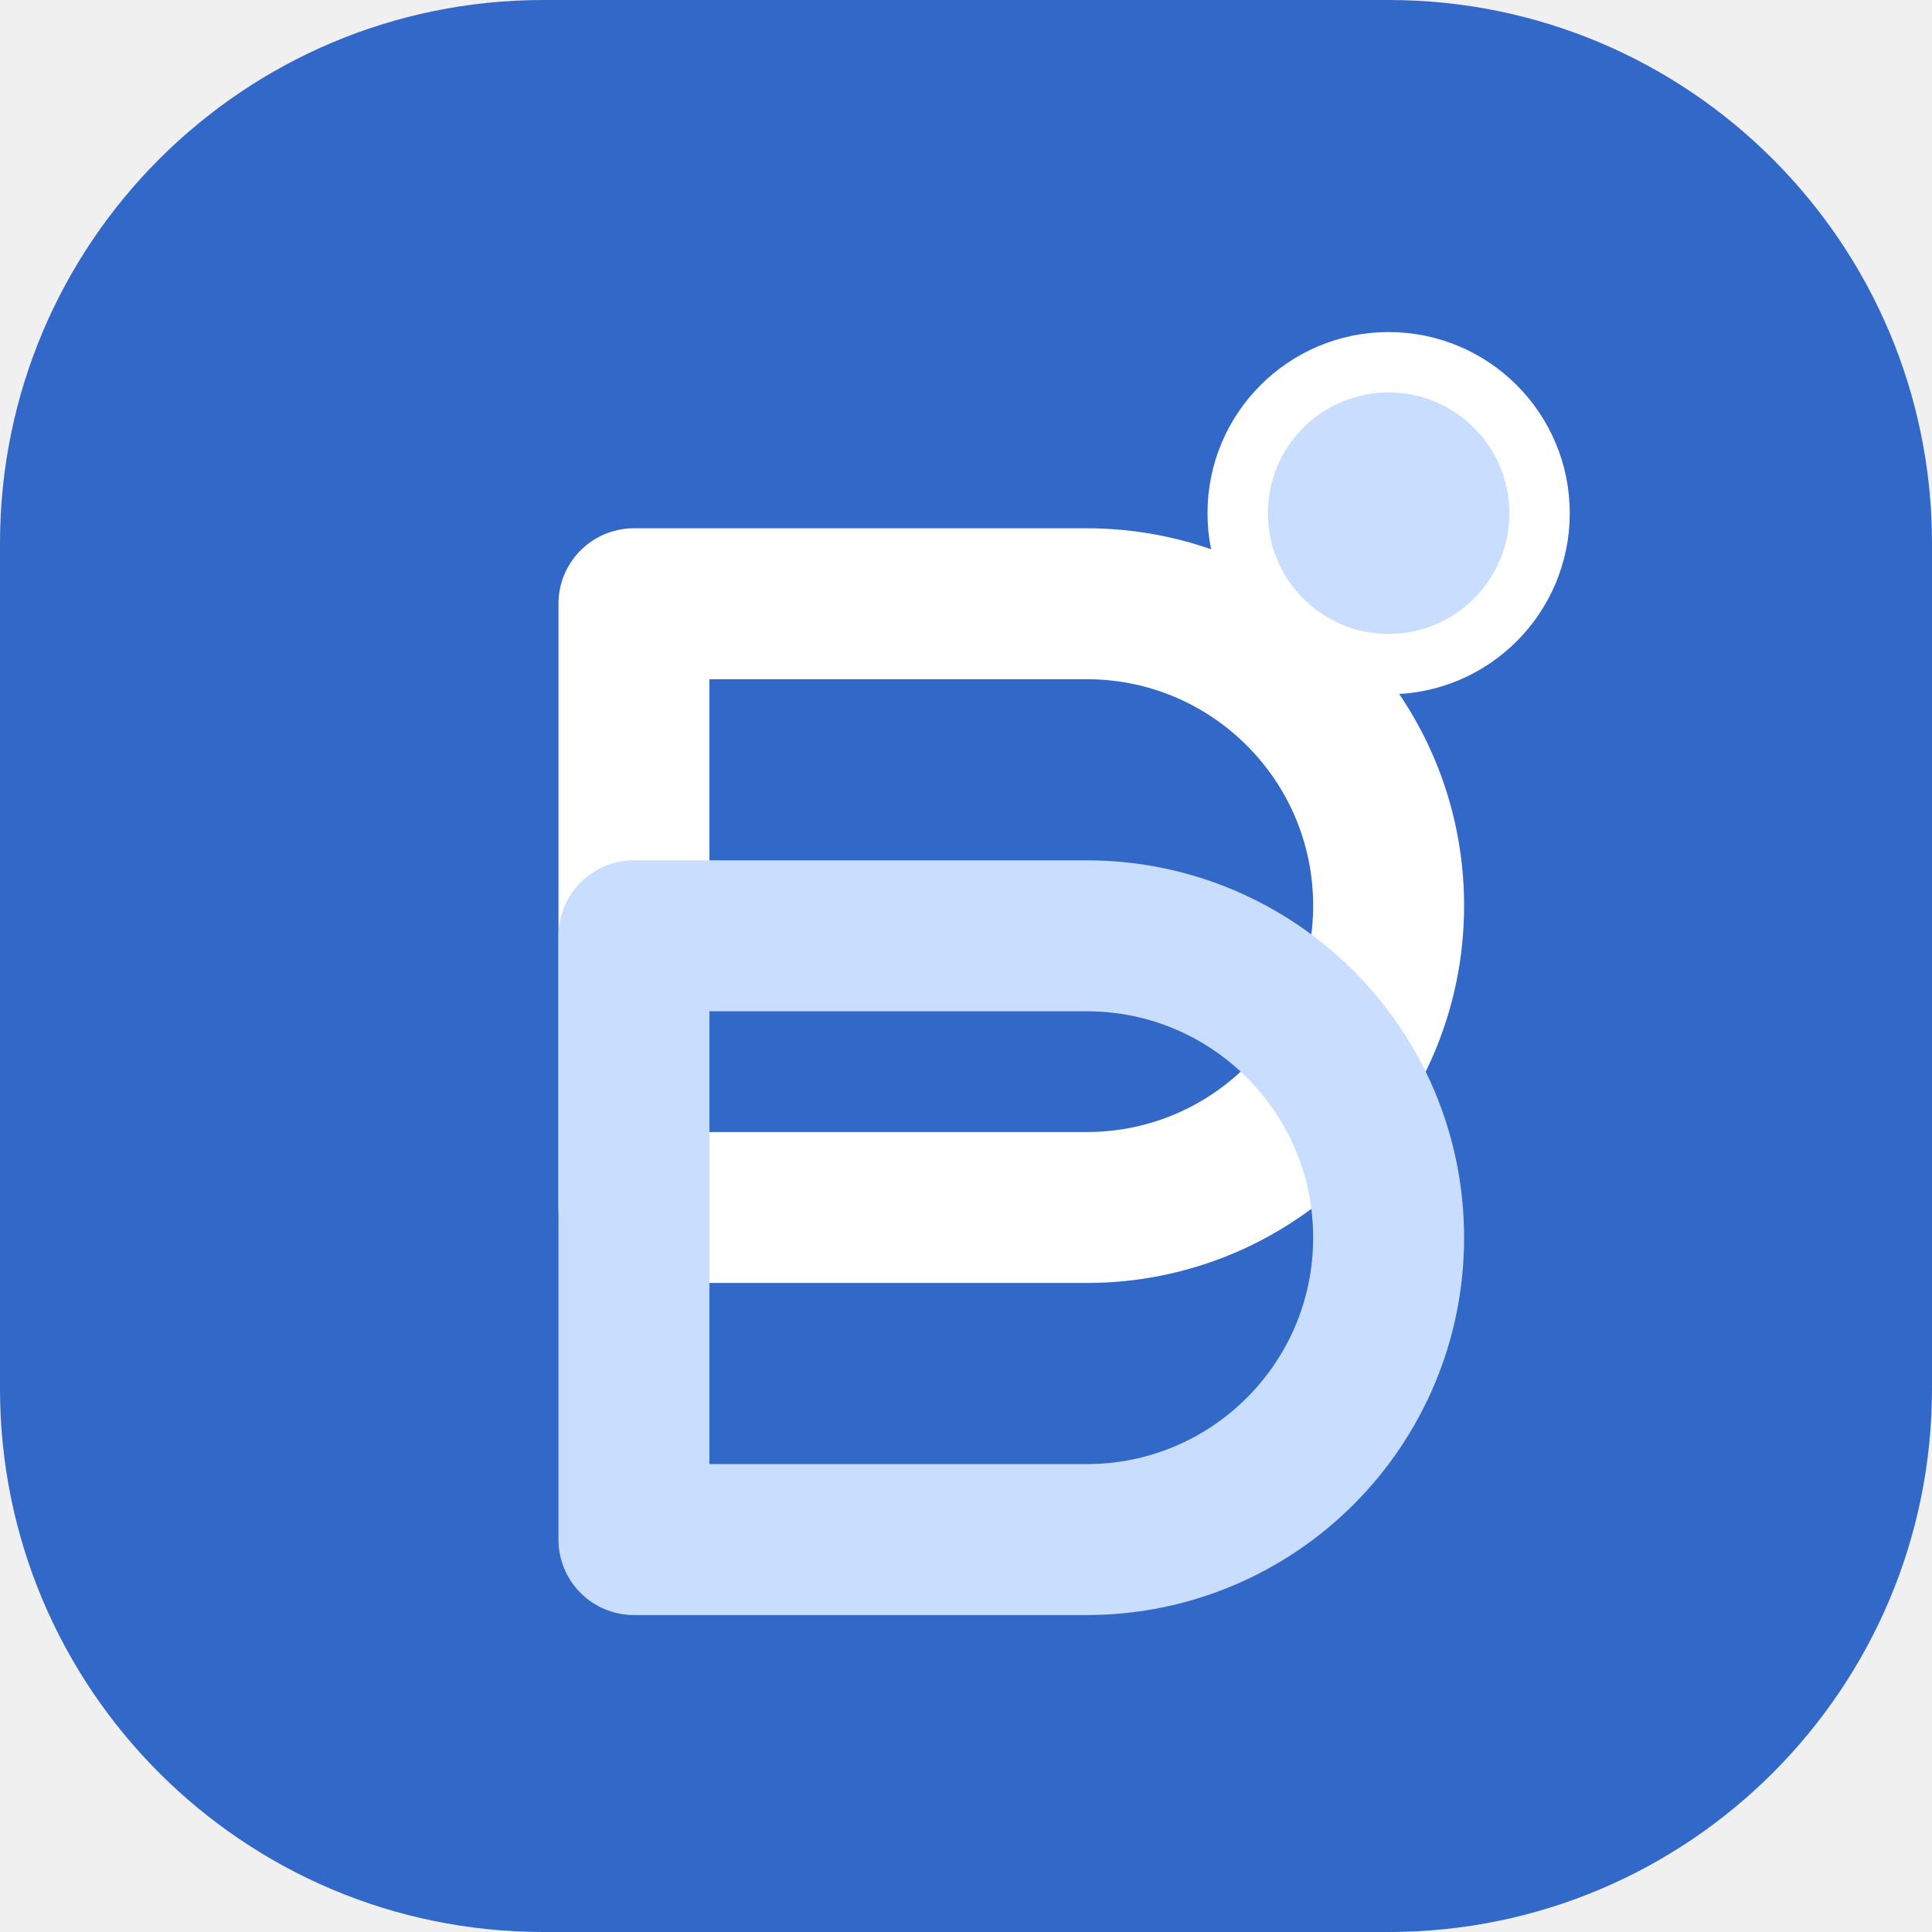
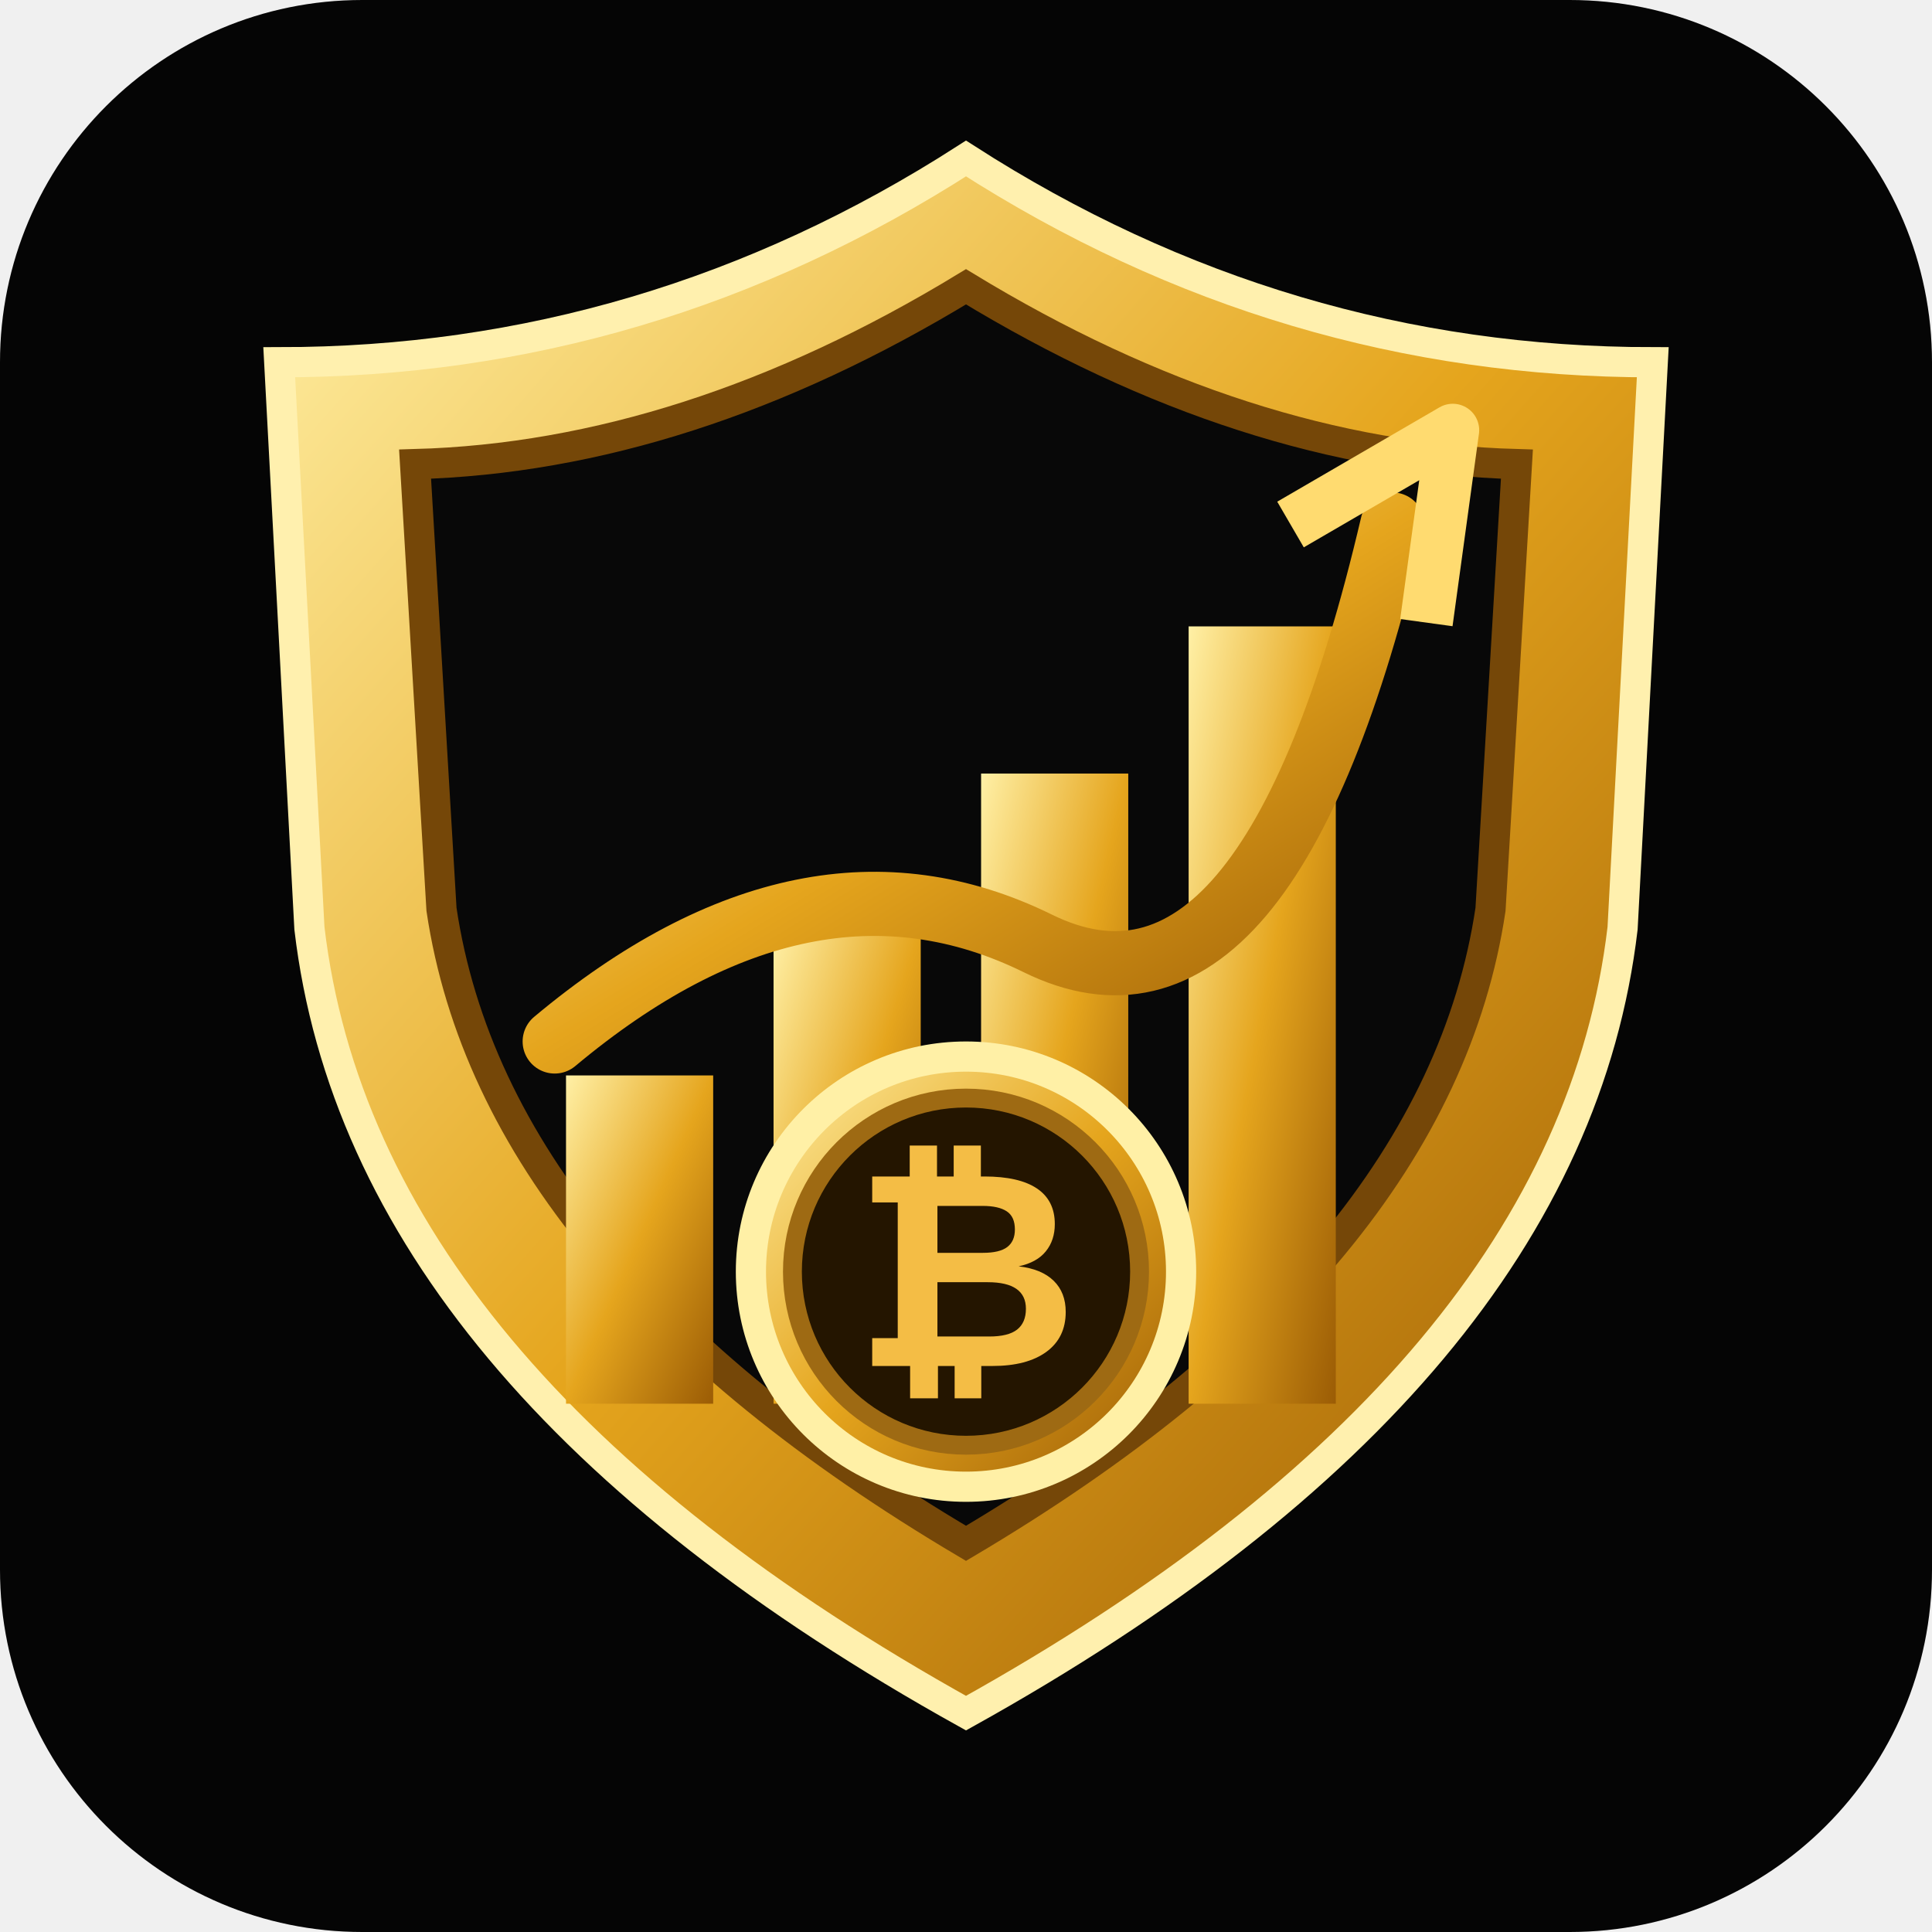
- <svg xmlns="http://www.w3.org/2000/svg" viewBox="0 0 64 64">
-   <rect width="64" height="64" rx="18" fill="#3269c8" />
-   <path d="M21 20h15a10 10 0 0 1 0 20H21z" fill="none" stroke="#fff" stroke-width="5" stroke-linejoin="round" />
-   <path d="M21 31h15a10 10 0 0 1 0 20H21z" fill="none" stroke="#c9ddff" stroke-width="5" stroke-linejoin="round" />
-   <circle cx="46" cy="17" r="5" fill="#c9ddff" stroke="#fff" stroke-width="2" />
+ <svg xmlns="http://www.w3.org/2000/svg" viewBox="0 0 512 512">
+   <defs>
+     <linearGradient id="g" x1="0" y1="0" x2="1" y2="1">
+       <stop stop-color="#fff0a6" />
+       <stop offset=".5" stop-color="#e5a51d" />
+       <stop offset="1" stop-color="#9b5c05" />
+     </linearGradient>
+   </defs>
+   <rect width="512" height="512" rx="96" fill="#050505" />
+   <path d="M256 42Q340 96 438 96L430 246Q416 365 256 454Q96 365 82 246L74 96Q172 96 256 42Z" fill="url(#g)" stroke="#fff0ae" stroke-width="8" />
+   <path d="M256 76Q330 121 402 123L395 241Q381 335 256 409Q131 335 117 241L110 123Q182 121 256 76Z" fill="#080808" stroke="#754708" stroke-width="8" />
+   <g fill="url(#g)">
+     <path d="M150 285h39v87h-39z" />
+     <path d="M205 246h39v126h-39z" />
+     <path d="M260 205h39v167h-39z" />
+     <path d="M315 166h39v206h-39z" />
+   </g>
+   <path d="M147 276Q214 220 275 250T369 139" fill="none" stroke="url(#g)" stroke-width="17" stroke-linecap="round" />
+   <path d="M342 139l43-25-7 51" fill="none" stroke="#ffdb70" stroke-width="14" stroke-linejoin="round" />
+   <circle cx="256" cy="337" r="57" fill="url(#g)" stroke="#fff0a6" stroke-width="8" />
+   <circle cx="256" cy="337" r="46" fill="#241500" stroke="#9e6a13" stroke-width="5" />
+   <text x="256" y="362" text-anchor="middle" font-family="Arial" font-size="73" font-weight="bold" fill="#f4bd45">₿</text>
</svg>
